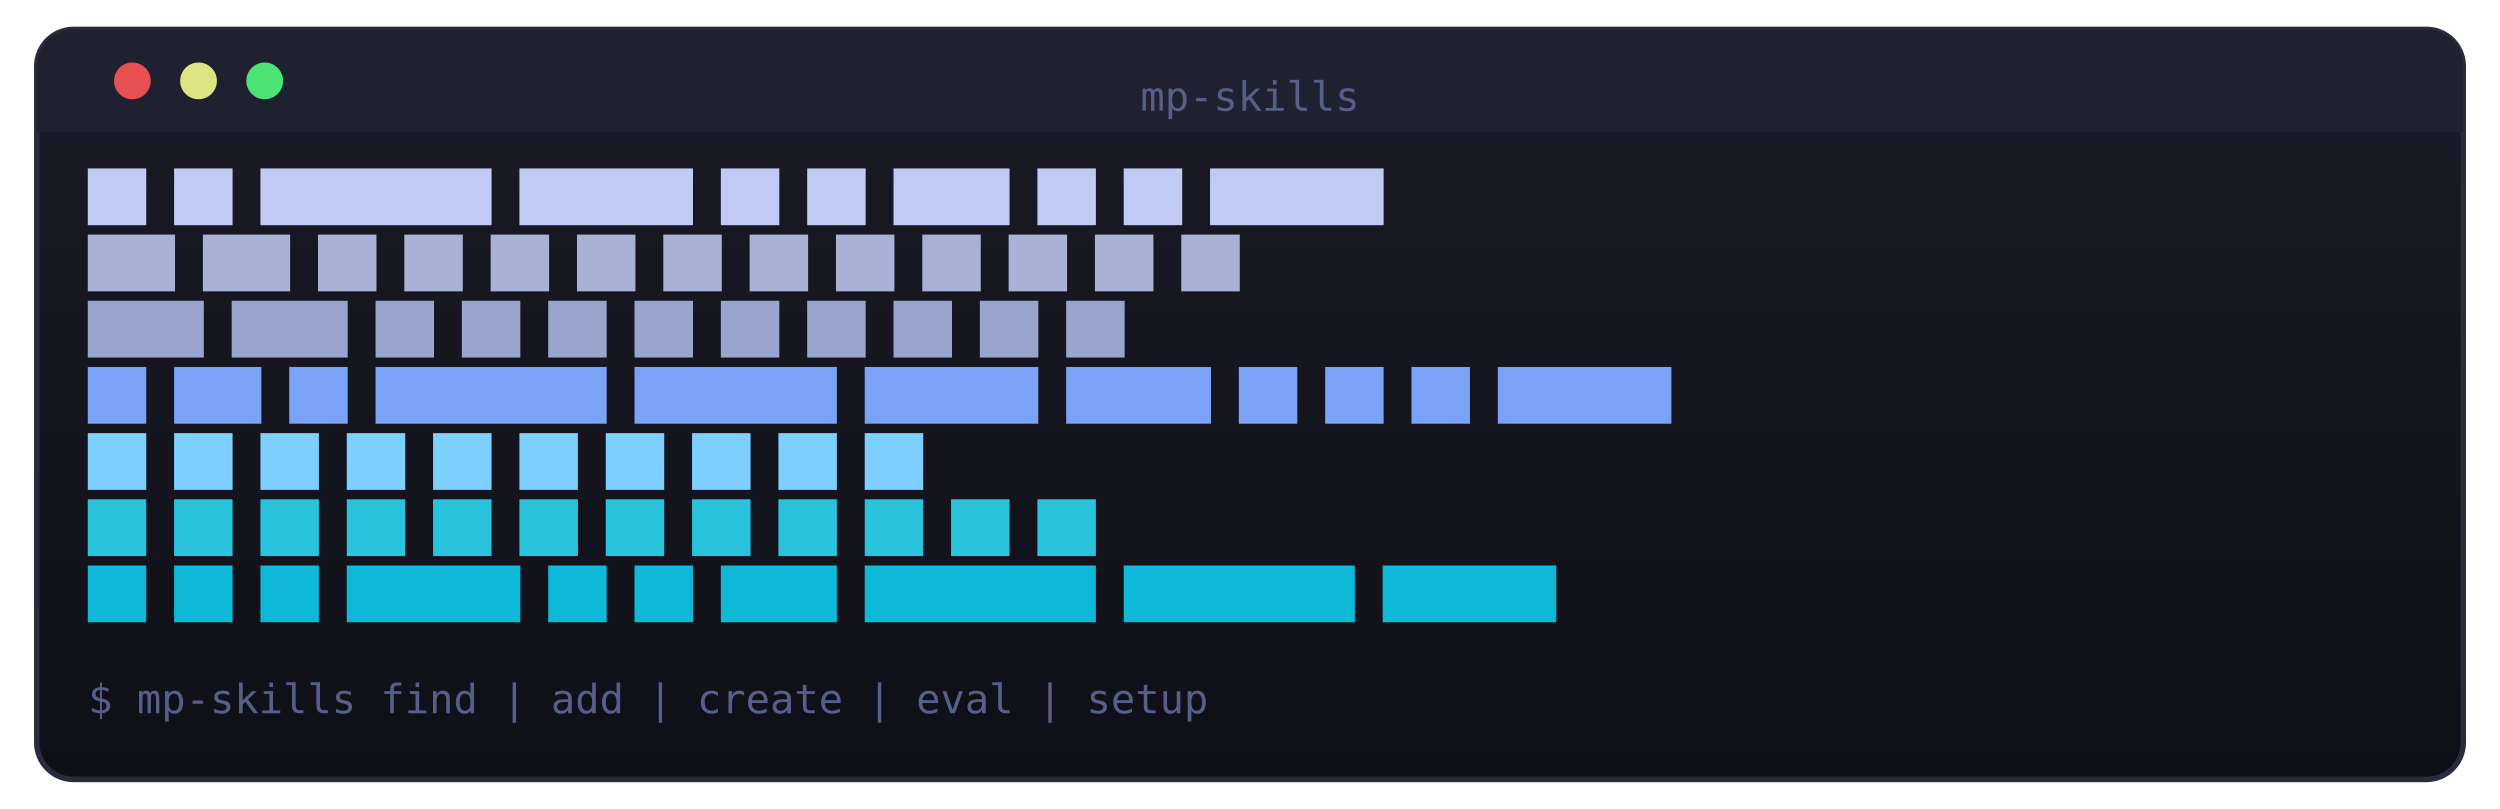
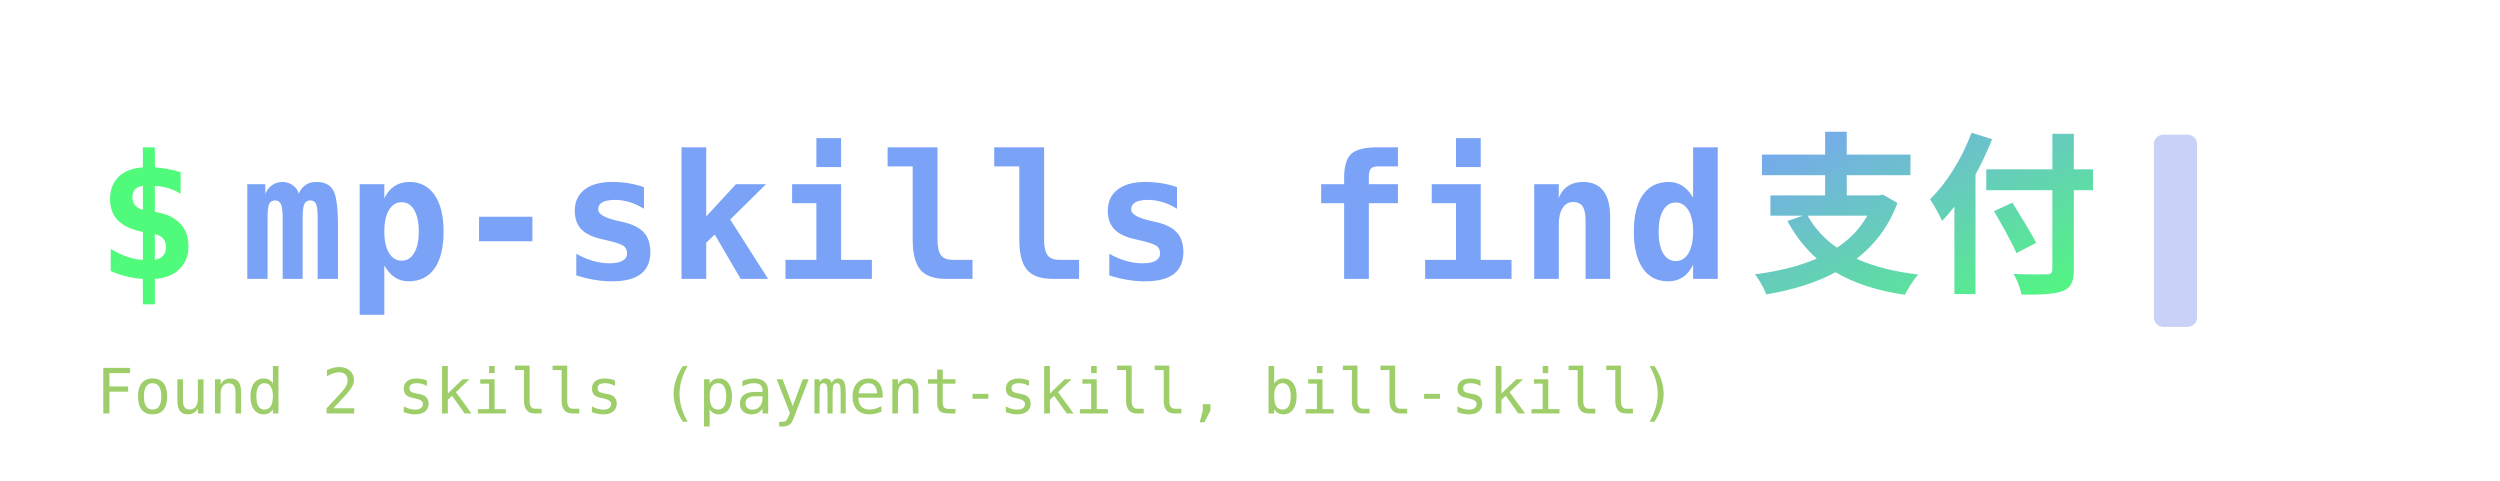
- <svg xmlns="http://www.w3.org/2000/svg" viewBox="0 0 680 220" width="680" height="220">
+ <svg xmlns="http://www.w3.org/2000/svg" viewBox="0 0 520 100" width="520" height="100">
  <defs>
-     <linearGradient id="bg" x1="0" y1="0" x2="0" y2="1">
-       <stop offset="0%" stop-color="#1a1b26" />
-       <stop offset="100%" stop-color="#0f0f17" />
-     </linearGradient>
-     <linearGradient id="glow" x1="0" y1="0" x2="1" y2="1">
+     <linearGradient id="txtGlow" x1="0" y1="0" x2="1" y2="1">
      <stop offset="0%" stop-color="#7aa2f7" />
      <stop offset="100%" stop-color="#50fa7b" />
    </linearGradient>
  </defs>
-   <rect x="10" y="8" width="660" height="204" rx="10" fill="url(#bg)" stroke="#2a2b3d" stroke-width="1.5" />
-   <rect x="10" y="8" width="660" height="28" rx="10" fill="#1f2030" />
-   <rect x="10" y="26" width="660" height="10" fill="#1f2030" />
-   <circle cx="36" cy="22" r="5" fill="#ff5555" opacity="0.9" />
-   <circle cx="54" cy="22" r="5" fill="#f1fa8c" opacity="0.9" />
-   <circle cx="72" cy="22" r="5" fill="#50fa7b" opacity="0.9" />
-   <text x="340" y="27" font-family="'SF Mono', 'JetBrains Mono', 'Cascadia Code', monospace" font-size="11" fill="#565f89" text-anchor="middle" dominant-baseline="middle">mp-skills</text>
-   <text x="24" y="58" font-family="'JetBrains Mono', 'Fira Code', 'Cascadia Code', monospace" font-size="13" fill="#c0caf5" font-weight="500">██     ██ ████████           ██████  ██    ██ ████ ██       ██        ██████</text>
-   <text x="24" y="76" font-family="'JetBrains Mono', 'Fira Code', 'Cascadia Code', monospace" font-size="13" fill="#a9b1d6" font-weight="500">███   ███ ██     ██         ██    ██ ██   ██   ██  ██       ██       ██    ██</text>
-   <text x="24" y="94" font-family="'JetBrains Mono', 'Fira Code', 'Cascadia Code', monospace" font-size="13" fill="#9aa5ce" font-weight="500">████ ████ ██     ██         ██       ██  ██    ██  ██       ██       ██</text>
-   <text x="24" y="112" font-family="'JetBrains Mono', 'Fira Code', 'Cascadia Code', monospace" font-size="13" fill="#7aa2f7" font-weight="600">██ ███ ██ ████████  ███████  ██████  █████     ██  ██       ██        ██████</text>
-   <text x="24" y="130" font-family="'JetBrains Mono', 'Fira Code', 'Cascadia Code', monospace" font-size="13" fill="#7dcfff" font-weight="500">██     ██ ██                      ██ ██  ██    ██  ██       ██             ██</text>
-   <text x="24" y="148" font-family="'JetBrains Mono', 'Fira Code', 'Cascadia Code', monospace" font-size="13" fill="#2ac3de" font-weight="500">██     ██ ██                ██    ██ ██   ██   ██  ██       ██       ██    ██</text>
-   <text x="24" y="166" font-family="'JetBrains Mono', 'Fira Code', 'Cascadia Code', monospace" font-size="13" fill="#0db9d7" font-weight="500">██     ██ ██                 ██████  ██    ██ ████ ████████ ████████  ██████</text>
-   <text x="24" y="194" font-family="'SF Mono', 'JetBrains Mono', 'Cascadia Code', monospace" font-size="11" fill="#565f89">$ mp-skills find  |  add  |  create  |  eval  |  setup</text>
+   <text x="20" y="58" font-family="'JetBrains Mono', 'Fira Code', 'Cascadia Code', 'SF Mono', monospace" font-size="36" fill="#50fa7b" font-weight="bold">$</text>
+   <text x="50" y="58" font-family="'JetBrains Mono', 'Fira Code', 'Cascadia Code', 'SF Mono', monospace" font-size="36" fill="#7aa2f7" font-weight="700" letter-spacing="0.5">mp-skills find</text>
+   <text x="364" y="58" font-family="'JetBrains Mono', 'Fira Code', 'Cascadia Code', 'SF Mono', monospace" font-size="36" fill="url(#txtGlow)" font-weight="700" letter-spacing="0.5">支付</text>
+   <rect x="448" y="28" width="9" height="40" rx="2" fill="#c0caf5" opacity="0.85">
+     <animate attributeName="opacity" values="0.85;0.08;0.85" dur="1.2s" repeatCount="indefinite" />
+   </rect>
+   <text x="20" y="86" font-family="'JetBrains Mono', 'Fira Code', 'Cascadia Code', 'SF Mono', monospace" font-size="13" fill="#9ece6a">  Found 2 skills (payment-skill, bill-skill)</text>
</svg>
